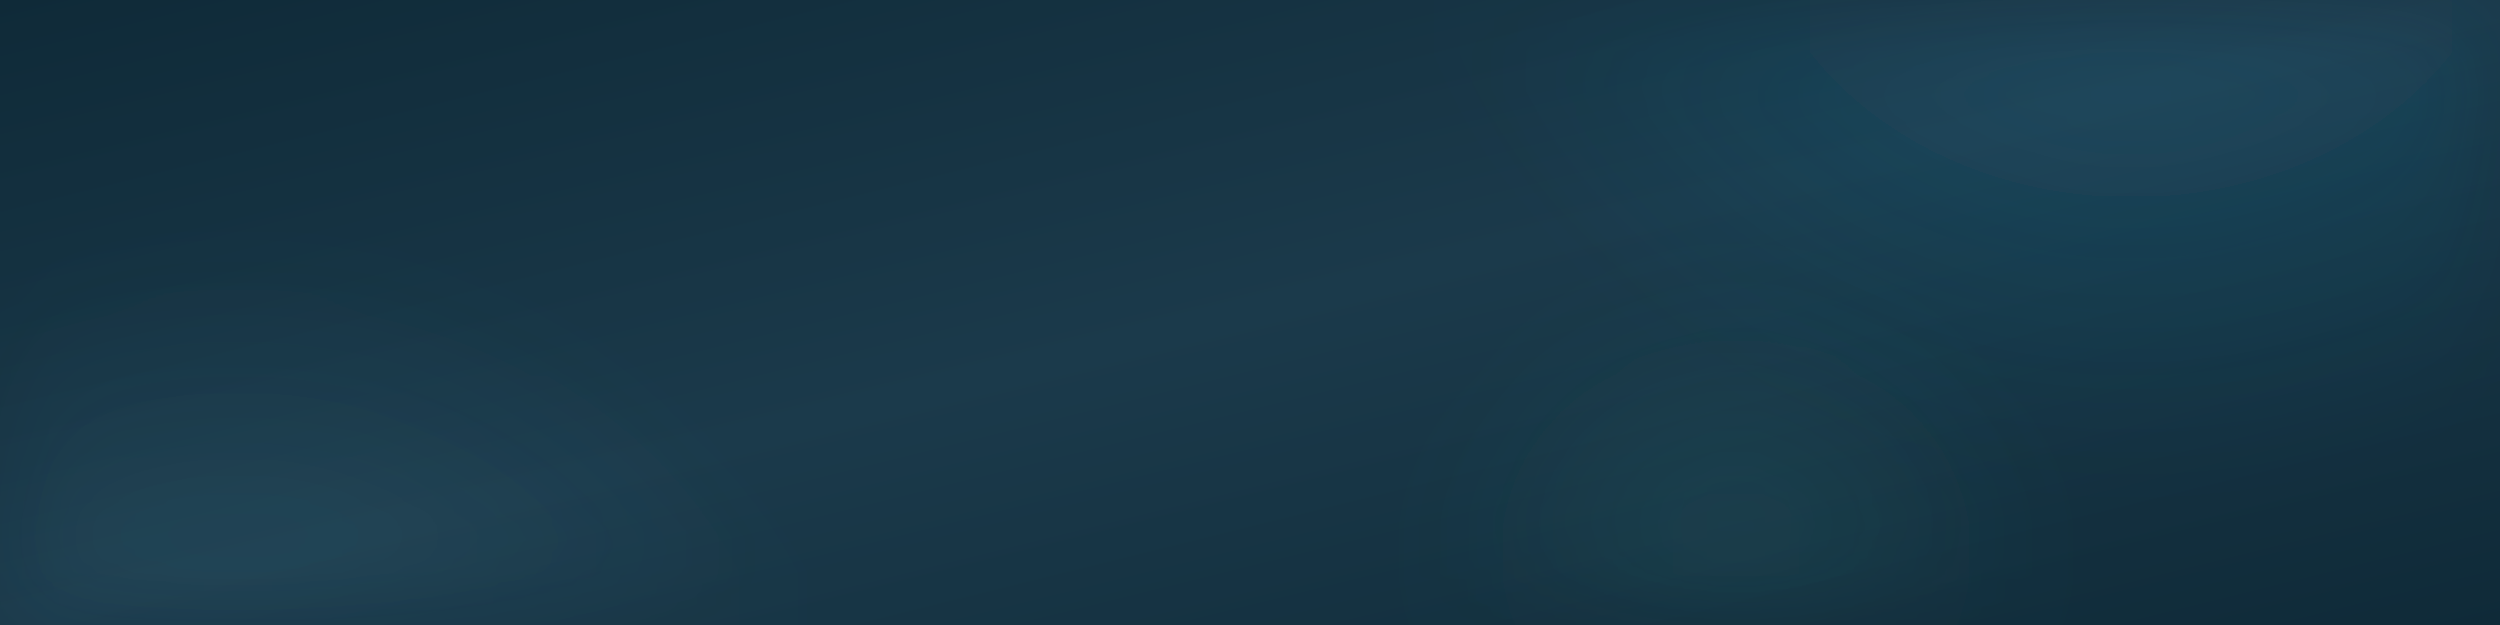
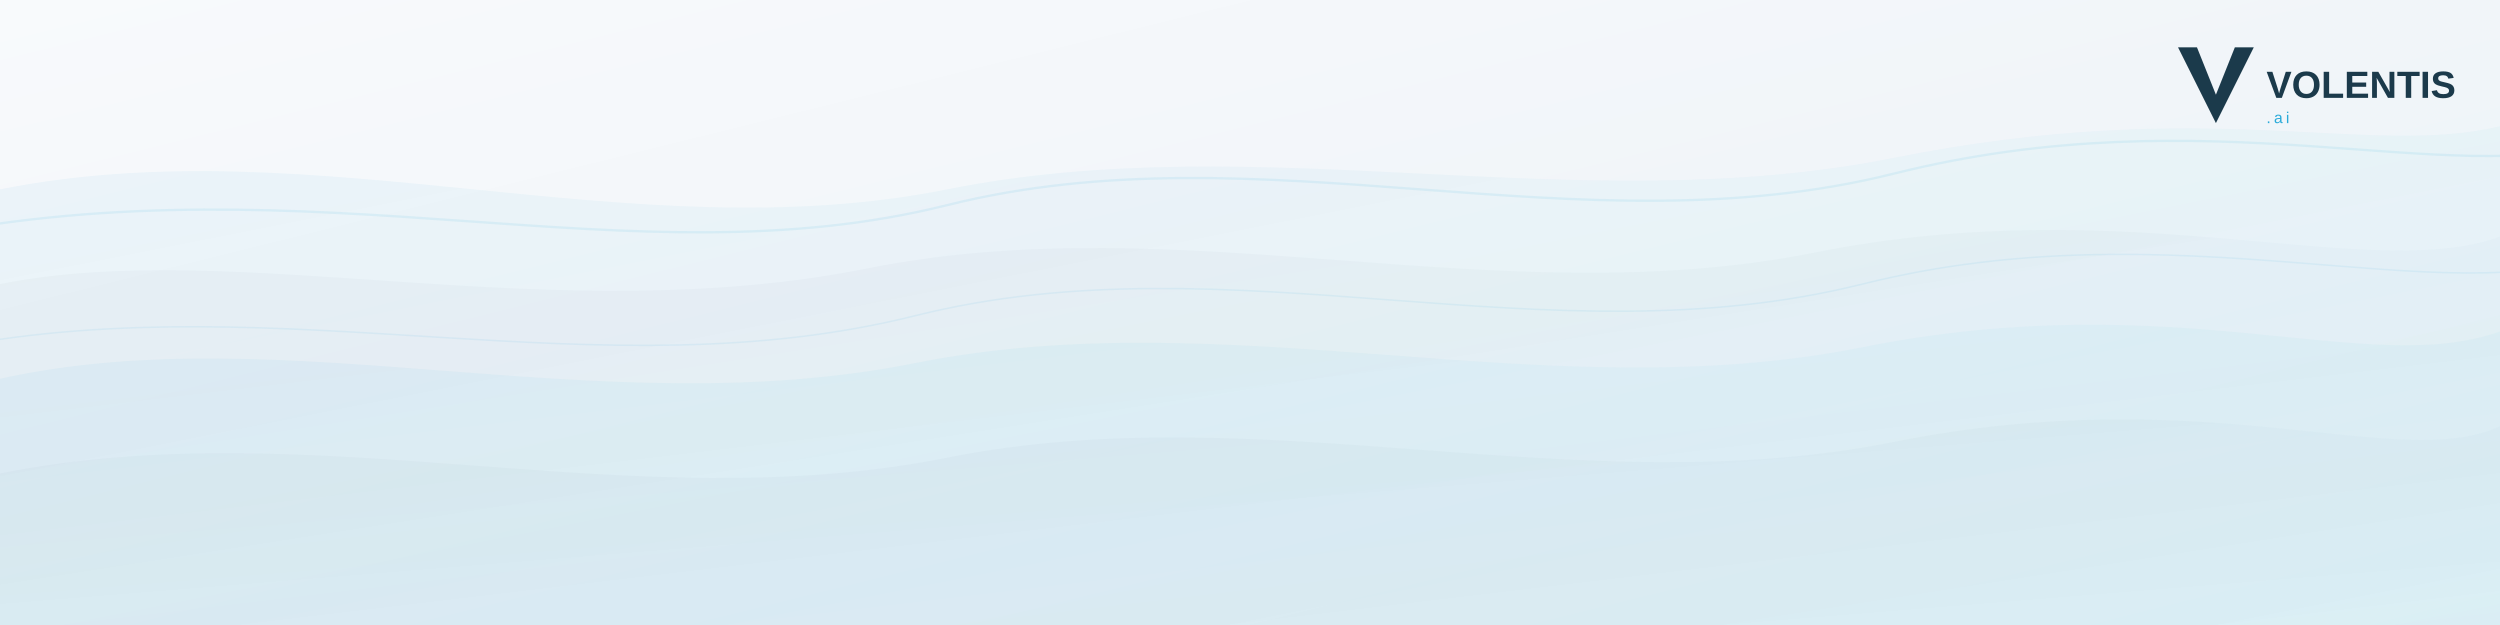
<svg xmlns="http://www.w3.org/2000/svg" width="1584" height="396" viewBox="0 0 1584 396" fill="none">
  <defs>
    <linearGradient id="bgGradient" x1="0%" y1="0%" x2="100%" y2="100%">
-       <stop offset="0%" stop-color="#0F2A38" />
-       <stop offset="50%" stop-color="#1B3A4B" />
-       <stop offset="100%" stop-color="#0F2A38" />
+       <stop offset="0%" stop-color="#f8fafc" />
+       <stop offset="50%" stop-color="#f1f5f9" />
+       <stop offset="100%" stop-color="#e8f4f8" />
    </linearGradient>
-     <radialGradient id="cyanOrb" cx="50%" cy="50%" r="50%">
-       <stop offset="0%" stop-color="#2AAAD9" stop-opacity="0.18" />
-       <stop offset="100%" stop-color="#2AAAD9" stop-opacity="0" />
-     </radialGradient>
-     <radialGradient id="lightCyanOrb" cx="50%" cy="50%" r="50%">
-       <stop offset="0%" stop-color="#7DD3E8" stop-opacity="0.12" />
-       <stop offset="100%" stop-color="#7DD3E8" stop-opacity="0" />
-     </radialGradient>
-     <radialGradient id="accentOrb" cx="50%" cy="50%" r="50%">
-       <stop offset="0%" stop-color="#4ECDC4" stop-opacity="0.1" />
-       <stop offset="100%" stop-color="#4ECDC4" stop-opacity="0" />
-     </radialGradient>
-     <filter id="blur" x="-50%" y="-50%" width="200%" height="200%">
-       <feGaussianBlur in="SourceGraphic" stdDeviation="35" />
-     </filter>
+     <linearGradient id="waveGrad1" x1="0%" y1="0%" x2="100%" y2="100%">
+       <stop offset="0%" stop-color="#2AAAD9" stop-opacity="0.06" />
+       <stop offset="100%" stop-color="#7DD3E8" stop-opacity="0.04" />
+     </linearGradient>
+     <linearGradient id="waveGrad2" x1="0%" y1="0%" x2="100%" y2="100%">
+       <stop offset="0%" stop-color="#1B3A4B" stop-opacity="0.03" />
+       <stop offset="100%" stop-color="#2AAAD9" stop-opacity="0.02" />
+     </linearGradient>
  </defs>
  <rect width="1584" height="396" fill="url(#bgGradient)" />
-   <ellipse cx="1350" cy="-80" rx="450" ry="380" fill="url(#cyanOrb)" filter="url(#blur)" />
-   <ellipse cx="150" cy="480" rx="380" ry="320" fill="url(#lightCyanOrb)" filter="url(#blur)" />
-   <ellipse cx="1100" cy="350" rx="200" ry="180" fill="url(#accentOrb)" filter="url(#blur)" />
+   <path fill="url(#waveGrad1)" d="M0,120 C200,80 400,160 600,120 C800,80 1000,140 1200,100 C1400,60 1500,100 1584,80 L1584,396 L0,396 Z" />
+   <path fill="url(#waveGrad2)" d="M0,180 C150,150 350,210 550,170 C750,130 950,200 1150,160 C1350,120 1500,180 1584,150 L1584,396 L0,396 Z" />
+   <path fill="url(#waveGrad1)" d="M0,240 C180,200 380,270 580,230 C780,190 980,260 1180,220 C1380,180 1500,240 1584,210 L1584,396 L0,396 Z" />
+   <path fill="url(#waveGrad2)" d="M0,300 C200,260 400,330 600,290 C800,250 1000,320 1200,280 C1400,240 1520,300 1584,270 L1584,396 L0,396 Z" />
+   <path fill="none" stroke="#2AAAD9" stroke-width="1.5" stroke-opacity="0.1" d="M-50,150 C200,100 400,180 600,130 C800,80 1000,160 1200,110 C1400,60 1550,120 1650,90" />
+   <path fill="none" stroke="#2AAAD9" stroke-width="1" stroke-opacity="0.08" d="M-30,220 C180,180 380,250 580,200 C780,150 980,230 1180,180 C1380,130 1550,200 1650,160" />
+   <g transform="translate(1380, 30)">
+     <path d="M0,0 L24,48 L48,0 L36,0 L24,30 L12,0 Z" fill="#1B3A4B" />
+     <text x="56" y="32" font-family="Arial, sans-serif" font-size="24" font-weight="700" fill="#1B3A4B">VOLENTIS</text>
+     <text x="56" y="48" font-family="Arial, sans-serif" font-size="10" font-weight="400" fill="#2AAAD9" letter-spacing="2">.ai</text>
+   </g>
</svg>
